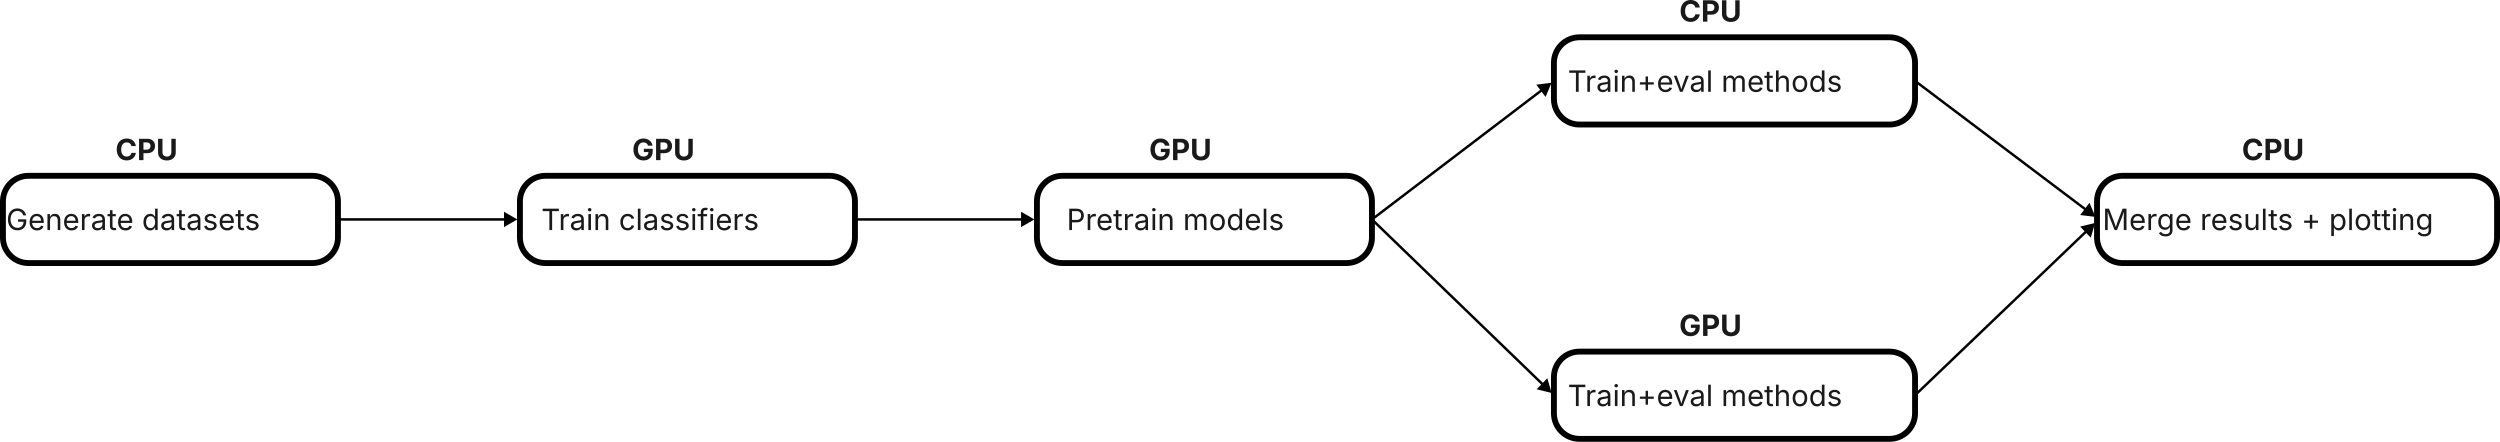
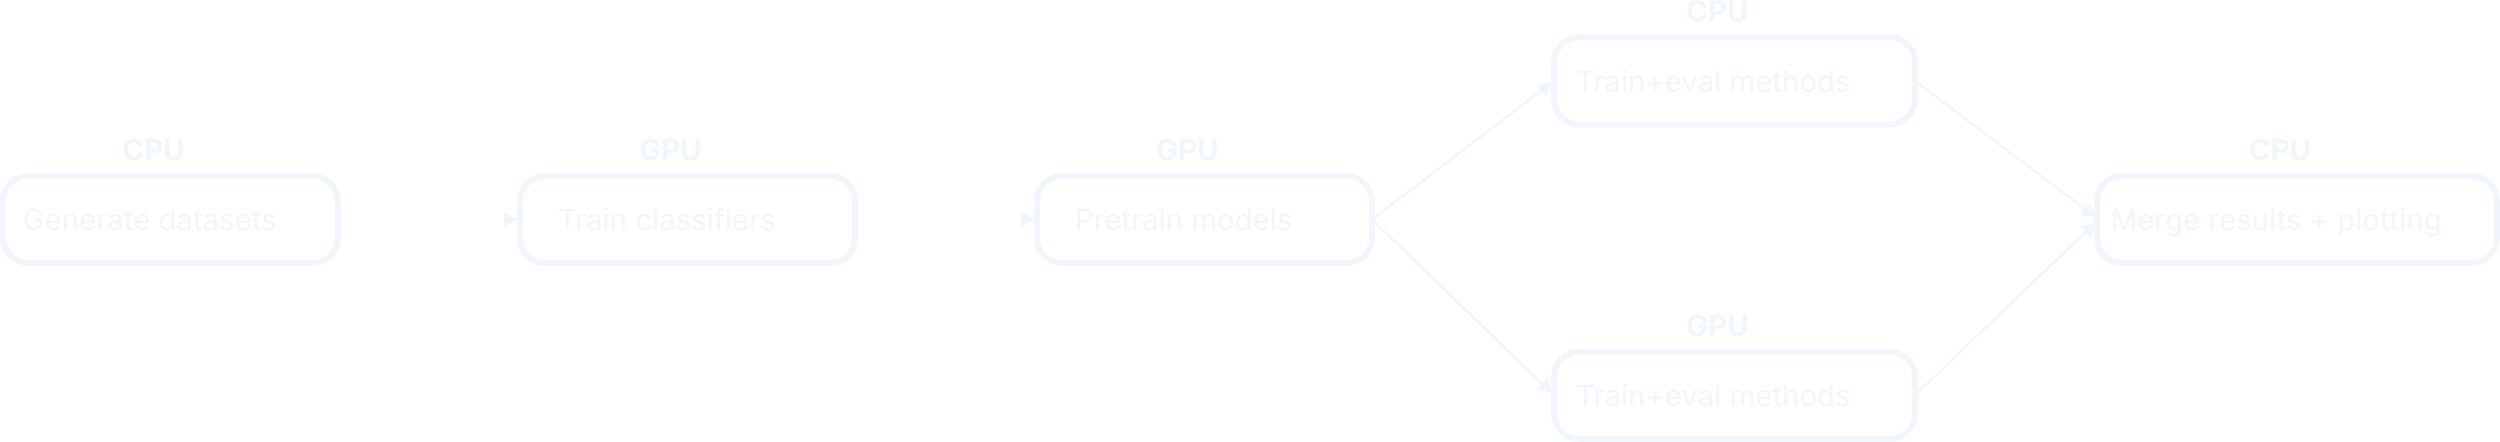
- <svg xmlns="http://www.w3.org/2000/svg" width="851.215pt" height="150.424pt" viewBox="0 0 851.215 150.424" version="1.1" id="svg1">
+ <svg xmlns="http://www.w3.org/2000/svg" xmlns:xlink="http://www.w3.org/1999/xlink" width="851.215pt" height="150.424pt" viewBox="0 0 851.215 150.424" version="1.1" id="svg1">
  <defs id="defs1">
+     <linearGradient id="swatch1">
+       <stop style="stop-color:#f0f6fc;stop-opacity:1;" offset="0" id="stop1" />
+     </linearGradient>
    <marker style="overflow:visible" id="Triangle" refX="0" refY="0" orient="auto-start-reverse" markerWidth="1" markerHeight="1" viewBox="0 0 1 1" preserveAspectRatio="xMidYMid">
      <path transform="scale(0.5)" style="fill:context-stroke;fill-rule:evenodd;stroke:context-stroke;stroke-width:1pt" d="M 5.77,0 -2.88,5 V -5 Z" id="path135" />
    </marker>
+     <linearGradient xlink:href="#swatch1" id="linearGradient1" x1="66.265" y1="216.368" x2="182.334" y2="216.368" gradientUnits="userSpaceOnUse" />
  </defs>
  <g id="layer1" transform="translate(-66.26459,-141.6557)">
-     <path style="fill:#1a1a1a;stroke:#000000;stroke-width:0.85;stroke-dasharray:none;stroke-opacity:1;marker-end:url(#Triangle);paint-order:markers fill stroke" d="m 181.334,216.368 h 58.046" id="path6" />
-     <g id="g17">
-       <g id="g4" transform="translate(-168.722)">
-         <text xml:space="preserve" style="font-style:normal;font-variant:normal;font-weight:normal;font-stretch:normal;font-size:10px;line-height:1.2;font-family:Inter;-inkscape-font-specification:'Inter, Normal';font-variant-ligatures:normal;font-variant-caps:normal;font-variant-numeric:normal;font-variant-east-asian:normal;text-align:center;text-decoration-color:#000000;writing-mode:lr-tb;direction:ltr;text-anchor:middle;white-space:pre;fill:#1a1a1a;stroke-width:0.85;paint-order:markers fill stroke" x="292.972" y="219.991" id="text1">
-           <tspan id="tspan1" style="font-style:normal;font-variant:normal;font-weight:normal;font-stretch:normal;font-size:10px;font-family:Inter;-inkscape-font-specification:'Inter, Normal';font-variant-ligatures:normal;font-variant-caps:normal;font-variant-numeric:normal;font-variant-east-asian:normal;stroke-width:0.85" x="292.972" y="219.991">Generate datasets</tspan>
-         </text>
-         <rect style="font-variation-settings:normal;opacity:1;fill:none;fill-opacity:1;fill-rule:evenodd;stroke:#000000;stroke-width:2;stroke-linecap:butt;stroke-linejoin:miter;stroke-miterlimit:4;stroke-dasharray:none;stroke-dashoffset:0;stroke-opacity:1;stop-color:#000000;stop-opacity:1" id="rect1" width="114.07" height="29.709" x="235.987" y="201.513" ry="8.688" rx="8.688" />
-       </g>
-       <text xml:space="preserve" style="font-style:normal;font-variant:normal;font-weight:bold;font-stretch:normal;font-size:10px;line-height:1.2;font-family:Inter;-inkscape-font-specification:'Inter, Bold';font-variant-ligatures:normal;font-variant-caps:normal;font-variant-numeric:normal;font-variant-east-asian:normal;text-align:center;text-decoration-color:#000000;writing-mode:lr-tb;direction:ltr;text-anchor:middle;white-space:pre;fill:#1a1a1a;stroke:none;stroke-width:0.85;stroke-dasharray:none;stroke-opacity:1;paint-order:markers fill stroke" x="124.441" y="196.188" id="text7">
-         <tspan id="tspan7" style="font-style:normal;font-variant:normal;font-weight:bold;font-stretch:normal;font-size:10px;font-family:Inter;-inkscape-font-specification:'Inter, Bold';font-variant-ligatures:normal;font-variant-caps:normal;font-variant-numeric:normal;font-variant-east-asian:normal;stroke:none;stroke-width:0.85" x="124.441" y="196.188">CPU</tspan>
-       </text>
-     </g>
-     <g id="g18" transform="translate(10.58717)">
-       <g id="g5" transform="translate(-161.3513)">
-         <text xml:space="preserve" style="font-style:normal;font-variant:normal;font-weight:normal;font-stretch:normal;font-size:10px;line-height:1.2;font-family:Inter;-inkscape-font-specification:'Inter, Normal';font-variant-ligatures:normal;font-variant-caps:normal;font-variant-numeric:normal;font-variant-east-asian:normal;text-align:center;text-decoration-color:#000000;writing-mode:lr-tb;direction:ltr;text-anchor:middle;white-space:pre;fill:#1a1a1a;stroke-width:0.85;paint-order:markers fill stroke" x="451.044" y="219.991" id="text3">
-           <tspan id="tspan2" style="font-style:normal;font-variant:normal;font-weight:normal;font-stretch:normal;font-size:10px;font-family:Inter;-inkscape-font-specification:'Inter, Normal';font-variant-ligatures:normal;font-variant-caps:normal;font-variant-numeric:normal;font-variant-east-asian:normal;stroke-width:0.85" x="451.044" y="219.991">Train classifiers</tspan>
-         </text>
-         <rect style="font-variation-settings:normal;opacity:1;fill:none;fill-opacity:1;fill-rule:evenodd;stroke:#000000;stroke-width:2;stroke-linecap:butt;stroke-linejoin:miter;stroke-miterlimit:4;stroke-dasharray:none;stroke-dashoffset:0;stroke-opacity:1;stop-color:#000000;stop-opacity:1" id="rect3" width="114.07" height="29.709" x="394.058" y="201.513" ry="8.688" rx="8.688" />
-       </g>
-       <text xml:space="preserve" style="font-style:normal;font-variant:normal;font-weight:bold;font-stretch:normal;font-size:10px;line-height:1.2;font-family:Inter;-inkscape-font-specification:'Inter, Bold';font-variant-ligatures:normal;font-variant-caps:normal;font-variant-numeric:normal;font-variant-east-asian:normal;text-align:center;text-decoration-color:#000000;writing-mode:lr-tb;direction:ltr;text-anchor:middle;white-space:pre;fill:#1a1a1a;stroke:none;stroke-width:0.85;stroke-dasharray:none;stroke-opacity:1;paint-order:markers fill stroke" x="289.839" y="196.188" id="text8">
-         <tspan id="tspan8" style="font-style:normal;font-variant:normal;font-weight:bold;font-stretch:normal;font-size:10px;font-family:Inter;-inkscape-font-specification:'Inter, Bold';font-variant-ligatures:normal;font-variant-caps:normal;font-variant-numeric:normal;font-variant-east-asian:normal;stroke:none;stroke-width:0.85" x="289.839" y="196.188">GPU</tspan>
-       </text>
-     </g>
-     <g id="g23" transform="translate(9.669266)">
-       <text xml:space="preserve" style="font-style:normal;font-variant:normal;font-weight:normal;font-stretch:normal;font-size:10px;line-height:1.2;font-family:Inter;-inkscape-font-specification:'Inter, Normal';font-variant-ligatures:normal;font-variant-caps:normal;font-variant-numeric:normal;font-variant-east-asian:normal;text-align:center;text-decoration-color:#000000;writing-mode:lr-tb;direction:ltr;text-anchor:middle;white-space:pre;fill:#1a1a1a;stroke-width:0.85;paint-order:markers fill stroke" x="646.971" y="172.902" id="text4">
-         <tspan id="tspan4" style="font-style:normal;font-variant:normal;font-weight:normal;font-stretch:normal;font-size:10px;font-family:Inter;-inkscape-font-specification:'Inter, Normal';font-variant-ligatures:normal;font-variant-caps:normal;font-variant-numeric:normal;font-variant-east-asian:normal;stroke-width:0.85" x="646.971" y="172.902">Train+eval methods</tspan>
-       </text>
-       <rect style="font-variation-settings:normal;fill:none;fill-opacity:1;fill-rule:evenodd;stroke:#000000;stroke-width:2;stroke-linecap:butt;stroke-linejoin:miter;stroke-miterlimit:4;stroke-dasharray:none;stroke-dashoffset:0;stroke-opacity:1;stop-color:#000000" id="rect4" width="122.956" height="29.709" x="585.684" y="154.354" ry="8.688" rx="8.688" />
-       <text xml:space="preserve" style="font-style:normal;font-variant:normal;font-weight:bold;font-stretch:normal;font-size:10px;line-height:1.2;font-family:Inter;-inkscape-font-specification:'Inter, Bold';font-variant-ligatures:normal;font-variant-caps:normal;font-variant-numeric:normal;font-variant-east-asian:normal;text-align:center;text-decoration-color:#000000;writing-mode:lr-tb;direction:ltr;text-anchor:middle;white-space:pre;fill:#1a1a1a;stroke:none;stroke-width:0.85;stroke-dasharray:none;stroke-opacity:1;paint-order:markers fill stroke" x="647.26" y="149.029" id="text9">
-         <tspan id="tspan9" style="font-style:normal;font-variant:normal;font-weight:bold;font-stretch:normal;font-size:10px;font-family:Inter;-inkscape-font-specification:'Inter, Bold';font-variant-ligatures:normal;font-variant-caps:normal;font-variant-numeric:normal;font-variant-east-asian:normal;stroke:none;stroke-width:0.85" x="647.26" y="149.029">CPU</tspan>
-       </text>
-       <text xml:space="preserve" style="font-style:normal;font-variant:normal;font-weight:normal;font-stretch:normal;font-size:10px;line-height:1.2;font-family:Inter;-inkscape-font-specification:'Inter, Normal';font-variant-ligatures:normal;font-variant-caps:normal;font-variant-numeric:normal;font-variant-east-asian:normal;text-align:center;text-decoration-color:#000000;writing-mode:lr-tb;direction:ltr;text-anchor:middle;white-space:pre;fill:#1a1a1a;stroke-width:0.85;paint-order:markers fill stroke" x="646.971" y="279.919" id="text10">
-         <tspan id="tspan10" style="font-style:normal;font-variant:normal;font-weight:normal;font-stretch:normal;font-size:10px;font-family:Inter;-inkscape-font-specification:'Inter, Normal';font-variant-ligatures:normal;font-variant-caps:normal;font-variant-numeric:normal;font-variant-east-asian:normal;stroke-width:0.85" x="646.971" y="279.919">Train+eval methods</tspan>
-       </text>
-       <rect style="font-variation-settings:normal;fill:none;fill-opacity:1;fill-rule:evenodd;stroke:#000000;stroke-width:2;stroke-linecap:butt;stroke-linejoin:miter;stroke-miterlimit:4;stroke-dasharray:none;stroke-dashoffset:0;stroke-opacity:1;stop-color:#000000" id="rect10" width="122.956" height="29.709" x="585.684" y="261.371" ry="8.688" rx="8.688" />
-       <text xml:space="preserve" style="font-style:normal;font-variant:normal;font-weight:bold;font-stretch:normal;font-size:10px;line-height:1.2;font-family:Inter;-inkscape-font-specification:'Inter, Bold';font-variant-ligatures:normal;font-variant-caps:normal;font-variant-numeric:normal;font-variant-east-asian:normal;text-align:center;text-decoration-color:#000000;writing-mode:lr-tb;direction:ltr;text-anchor:middle;white-space:pre;fill:#1a1a1a;stroke:none;stroke-width:0.85;stroke-dasharray:none;stroke-opacity:1;paint-order:markers fill stroke" x="647.26" y="256.046" id="text11">
-         <tspan id="tspan11" style="font-style:normal;font-variant:normal;font-weight:bold;font-stretch:normal;font-size:10px;font-family:Inter;-inkscape-font-specification:'Inter, Bold';font-variant-ligatures:normal;font-variant-caps:normal;font-variant-numeric:normal;font-variant-east-asian:normal;stroke:none;stroke-width:0.85" x="647.26" y="256.046">GPU</tspan>
-       </text>
-     </g>
-     <g id="g21">
-       <text xml:space="preserve" style="font-style:normal;font-variant:normal;font-weight:normal;font-stretch:normal;font-size:10px;line-height:1.2;font-family:Inter;-inkscape-font-specification:'Inter, Normal';font-variant-ligatures:normal;font-variant-caps:normal;font-variant-numeric:normal;font-variant-east-asian:normal;text-align:center;text-decoration-color:#000000;writing-mode:lr-tb;direction:ltr;text-anchor:middle;white-space:pre;fill:#1a1a1a;stroke-width:0.85;paint-order:markers fill stroke" x="848.321" y="219.991" id="text14">
-         <tspan id="tspan14" style="font-style:normal;font-variant:normal;font-weight:normal;font-stretch:normal;font-size:10px;font-family:Inter;-inkscape-font-specification:'Inter, Normal';font-variant-ligatures:normal;font-variant-caps:normal;font-variant-numeric:normal;font-variant-east-asian:normal;stroke-width:0.85" x="848.321" y="219.991">Merge results + plotting</tspan>
-       </text>
-       <rect style="font-variation-settings:normal;fill:none;fill-opacity:1;fill-rule:evenodd;stroke:#000000;stroke-width:2;stroke-linecap:butt;stroke-linejoin:miter;stroke-miterlimit:4;stroke-dasharray:none;stroke-dashoffset:0;stroke-opacity:1;stop-color:#000000" id="rect14" width="136.211" height="29.709" x="780.269" y="201.513" ry="8.688" rx="8.688" />
-       <text xml:space="preserve" style="font-style:normal;font-variant:normal;font-weight:bold;font-stretch:normal;font-size:10px;line-height:1.2;font-family:Inter;-inkscape-font-specification:'Inter, Bold';font-variant-ligatures:normal;font-variant-caps:normal;font-variant-numeric:normal;font-variant-east-asian:normal;text-align:center;text-decoration-color:#000000;writing-mode:lr-tb;direction:ltr;text-anchor:middle;white-space:pre;fill:#1a1a1a;stroke:none;stroke-width:0.85;stroke-dasharray:none;stroke-opacity:1;paint-order:markers fill stroke" x="848.472" y="196.188" id="text15">
-         <tspan id="tspan15" style="font-style:normal;font-variant:normal;font-weight:bold;font-stretch:normal;font-size:10px;font-family:Inter;-inkscape-font-specification:'Inter, Bold';font-variant-ligatures:normal;font-variant-caps:normal;font-variant-numeric:normal;font-variant-east-asian:normal;stroke:none;stroke-width:0.85" x="848.472" y="196.188">CPU</tspan>
-       </text>
-     </g>
-     <path style="fill:#1a1a1a;stroke:#000000;stroke-width:0.85;stroke-dasharray:none;stroke-opacity:1;marker-end:url(#Triangle);paint-order:markers fill stroke" d="m 718.309,169.208 59.017,44.479" id="path15" />
-     <path style="fill:#1a1a1a;stroke:#000000;stroke-width:0.85;stroke-dasharray:none;stroke-opacity:1;marker-end:url(#Triangle);paint-order:markers fill stroke" d="M 718.309,276.225 777.421,219.661" id="path16" />
-     <g id="g24" transform="translate(19.33856)">
-       <text xml:space="preserve" style="font-style:normal;font-variant:normal;font-weight:normal;font-stretch:normal;font-size:10px;line-height:1.2;font-family:Inter;-inkscape-font-specification:'Inter, Normal';font-variant-ligatures:normal;font-variant-caps:normal;font-variant-numeric:normal;font-variant-east-asian:normal;text-align:center;text-decoration-color:#000000;writing-mode:lr-tb;direction:ltr;text-anchor:middle;white-space:pre;fill:#1a1a1a;stroke-width:0.85;paint-order:markers fill stroke" x="456.971" y="219.991" id="text16">
-         <tspan id="tspan16" style="font-style:normal;font-variant:normal;font-weight:normal;font-stretch:normal;font-size:10px;font-family:Inter;-inkscape-font-specification:'Inter, Normal';font-variant-ligatures:normal;font-variant-caps:normal;font-variant-numeric:normal;font-variant-east-asian:normal;stroke-width:0.85" x="456.971" y="219.991">Pretrain models</tspan>
-       </text>
-       <rect style="font-variation-settings:normal;fill:none;fill-opacity:1;fill-rule:evenodd;stroke:#000000;stroke-width:2;stroke-linecap:butt;stroke-linejoin:miter;stroke-miterlimit:4;stroke-dasharray:none;stroke-dashoffset:0;stroke-opacity:1;stop-color:#000000" id="rect16" width="114.07" height="29.709" x="399.985" y="201.513" ry="8.688" rx="8.688" />
-       <text xml:space="preserve" style="font-style:normal;font-variant:normal;font-weight:bold;font-stretch:normal;font-size:10px;line-height:1.2;font-family:Inter;-inkscape-font-specification:'Inter, Bold';font-variant-ligatures:normal;font-variant-caps:normal;font-variant-numeric:normal;font-variant-east-asian:normal;text-align:center;text-decoration-color:#000000;writing-mode:lr-tb;direction:ltr;text-anchor:middle;white-space:pre;fill:#1a1a1a;stroke:none;stroke-width:0.85;stroke-dasharray:none;stroke-opacity:1;paint-order:markers fill stroke" x="457.118" y="196.188" id="text17">
-         <tspan id="tspan17" style="font-style:normal;font-variant:normal;font-weight:bold;font-stretch:normal;font-size:10px;font-family:Inter;-inkscape-font-specification:'Inter, Bold';font-variant-ligatures:normal;font-variant-caps:normal;font-variant-numeric:normal;font-variant-east-asian:normal;stroke:none;stroke-width:0.85" x="457.118" y="196.188">GPU</tspan>
-       </text>
-     </g>
-     <path style="fill:#1a1a1a;stroke:#000000;stroke-width:0.85;stroke-dasharray:none;stroke-opacity:1;marker-end:url(#Triangle);paint-order:markers fill stroke" d="m 357.364,216.368 h 58.071" id="path21" />
-     <path style="fill:#1a1a1a;stroke:#000000;stroke-width:0.85;stroke-dasharray:none;stroke-opacity:1;marker-end:url(#Triangle);paint-order:markers fill stroke" d="m 533.393,216.368 58.738,-44.707" id="path22" />
-     <path style="fill:#1a1a1a;stroke:#000000;stroke-width:0.85;stroke-dasharray:none;stroke-opacity:1;marker-end:url(#Triangle);paint-order:markers fill stroke" d="m 533.393,216.368 58.987,56.986" id="path23" />
+     <path style="fill:#1a1a1a;stroke:url(#swatch1);stroke-width:0.85;stroke-dasharray:none;stroke-opacity:1;marker-end:url(#Triangle);paint-order:markers fill stroke" d="m 181.334,216.368 h 58.046" id="path6" />
+     <text xml:space="preserve" style="font-style:normal;font-variant:normal;font-weight:normal;font-stretch:normal;font-size:10px;line-height:1.2;font-family:Inter;-inkscape-font-specification:'Inter, Normal';font-variant-ligatures:normal;font-variant-caps:normal;font-variant-numeric:normal;font-variant-east-asian:normal;text-align:center;text-decoration-color:#000000;writing-mode:lr-tb;direction:ltr;text-anchor:middle;white-space:pre;fill:#f0f6fc;fill-opacity:1;stroke-width:0.85;paint-order:markers fill stroke" x="124.251" y="219.991" id="text1">
+       <tspan id="tspan1" style="font-style:normal;font-variant:normal;font-weight:normal;font-stretch:normal;font-size:10px;font-family:Inter;-inkscape-font-specification:'Inter, Normal';font-variant-ligatures:normal;font-variant-caps:normal;font-variant-numeric:normal;font-variant-east-asian:normal;fill:#f0f6fc;fill-opacity:1;stroke-width:0.85" x="124.251" y="219.991">Generate datasets</tspan>
+     </text>
+     <rect style="font-variation-settings:normal;fill:none;fill-opacity:1;fill-rule:evenodd;stroke:url(#linearGradient1);stroke-width:2;stroke-linecap:butt;stroke-linejoin:miter;stroke-miterlimit:4;stroke-dasharray:none;stroke-dashoffset:0;stroke-opacity:1;stop-color:#000000" id="rect1" width="114.07" height="29.709" x="67.265" y="201.513" ry="8.688" rx="8.688" />
+     <text xml:space="preserve" style="font-style:normal;font-variant:normal;font-weight:bold;font-stretch:normal;font-size:10px;line-height:1.2;font-family:Inter;-inkscape-font-specification:'Inter, Bold';font-variant-ligatures:normal;font-variant-caps:normal;font-variant-numeric:normal;font-variant-east-asian:normal;text-align:center;text-decoration-color:#000000;writing-mode:lr-tb;direction:ltr;text-anchor:middle;white-space:pre;fill:#f0f6fc;fill-opacity:1;stroke:none;stroke-width:0.85;stroke-dasharray:none;stroke-opacity:1;paint-order:markers fill stroke" x="124.441" y="196.188" id="text7">
+       <tspan id="tspan7" style="font-style:normal;font-variant:normal;font-weight:bold;font-stretch:normal;font-size:10px;font-family:Inter;-inkscape-font-specification:'Inter, Bold';font-variant-ligatures:normal;font-variant-caps:normal;font-variant-numeric:normal;font-variant-east-asian:normal;fill:#f0f6fc;fill-opacity:1;stroke:none;stroke-width:0.85" x="124.441" y="196.188">CPU</tspan>
+     </text>
+     <text xml:space="preserve" style="font-style:normal;font-variant:normal;font-weight:normal;font-stretch:normal;font-size:10px;line-height:1.2;font-family:Inter;-inkscape-font-specification:'Inter, Normal';font-variant-ligatures:normal;font-variant-caps:normal;font-variant-numeric:normal;font-variant-east-asian:normal;text-align:center;text-decoration-color:#000000;writing-mode:lr-tb;direction:ltr;text-anchor:middle;white-space:pre;fill:url(#swatch1);stroke-width:0.85;paint-order:markers fill stroke" x="300.28" y="219.991" id="text3">
+       <tspan id="tspan2" style="font-style:normal;font-variant:normal;font-weight:normal;font-stretch:normal;font-size:10px;font-family:Inter;-inkscape-font-specification:'Inter, Normal';font-variant-ligatures:normal;font-variant-caps:normal;font-variant-numeric:normal;font-variant-east-asian:normal;fill:url(#swatch1);stroke-width:0.85" x="300.28" y="219.991">Train classifiers</tspan>
+     </text>
+     <rect style="font-variation-settings:normal;fill:none;fill-opacity:1;fill-rule:evenodd;stroke:url(#swatch1);stroke-width:2;stroke-linecap:butt;stroke-linejoin:miter;stroke-miterlimit:4;stroke-dasharray:none;stroke-dashoffset:0;stroke-opacity:1;stop-color:#000000" id="rect3" width="114.07" height="29.709" x="243.294" y="201.513" ry="8.688" rx="8.688" />
+     <text xml:space="preserve" style="font-style:normal;font-variant:normal;font-weight:bold;font-stretch:normal;font-size:10px;line-height:1.2;font-family:Inter;-inkscape-font-specification:'Inter, Bold';font-variant-ligatures:normal;font-variant-caps:normal;font-variant-numeric:normal;font-variant-east-asian:normal;text-align:center;text-decoration-color:#000000;writing-mode:lr-tb;direction:ltr;text-anchor:middle;white-space:pre;fill:url(#swatch1);stroke:none;stroke-width:0.85;stroke-dasharray:none;stroke-opacity:1;paint-order:markers fill stroke" x="300.427" y="196.188" id="text8">
+       <tspan id="tspan8" style="font-style:normal;font-variant:normal;font-weight:bold;font-stretch:normal;font-size:10px;font-family:Inter;-inkscape-font-specification:'Inter, Bold';font-variant-ligatures:normal;font-variant-caps:normal;font-variant-numeric:normal;font-variant-east-asian:normal;fill:url(#swatch1);stroke:none;stroke-width:0.85" x="300.427" y="196.188">GPU</tspan>
+     </text>
+     <text xml:space="preserve" style="font-style:normal;font-variant:normal;font-weight:normal;font-stretch:normal;font-size:10px;line-height:1.2;font-family:Inter;-inkscape-font-specification:'Inter, Normal';font-variant-ligatures:normal;font-variant-caps:normal;font-variant-numeric:normal;font-variant-east-asian:normal;text-align:center;text-decoration-color:#000000;writing-mode:lr-tb;direction:ltr;text-anchor:middle;white-space:pre;fill:url(#swatch1);stroke-width:0.85;paint-order:markers fill stroke" x="656.641" y="172.902" id="text4">
+       <tspan id="tspan4" style="font-style:normal;font-variant:normal;font-weight:normal;font-stretch:normal;font-size:10px;font-family:Inter;-inkscape-font-specification:'Inter, Normal';font-variant-ligatures:normal;font-variant-caps:normal;font-variant-numeric:normal;font-variant-east-asian:normal;fill:url(#swatch1);stroke-width:0.85" x="656.641" y="172.902">Train+eval methods</tspan>
+     </text>
+     <rect style="font-variation-settings:normal;fill:none;fill-opacity:1;fill-rule:evenodd;stroke:url(#swatch1);stroke-width:2;stroke-linecap:butt;stroke-linejoin:miter;stroke-miterlimit:4;stroke-dasharray:none;stroke-dashoffset:0;stroke-opacity:1;stop-color:#000000" id="rect4" width="122.956" height="29.709" x="595.353" y="154.354" ry="8.688" rx="8.688" />
+     <text xml:space="preserve" style="font-style:normal;font-variant:normal;font-weight:bold;font-stretch:normal;font-size:10px;line-height:1.2;font-family:Inter;-inkscape-font-specification:'Inter, Bold';font-variant-ligatures:normal;font-variant-caps:normal;font-variant-numeric:normal;font-variant-east-asian:normal;text-align:center;text-decoration-color:#000000;writing-mode:lr-tb;direction:ltr;text-anchor:middle;white-space:pre;fill:url(#swatch1);stroke:none;stroke-width:0.85;stroke-dasharray:none;stroke-opacity:1;paint-order:markers fill stroke" x="656.929" y="149.029" id="text9">
+       <tspan id="tspan9" style="font-style:normal;font-variant:normal;font-weight:bold;font-stretch:normal;font-size:10px;font-family:Inter;-inkscape-font-specification:'Inter, Bold';font-variant-ligatures:normal;font-variant-caps:normal;font-variant-numeric:normal;font-variant-east-asian:normal;fill:url(#swatch1);stroke:none;stroke-width:0.85" x="656.929" y="149.029">CPU</tspan>
+     </text>
+     <text xml:space="preserve" style="font-style:normal;font-variant:normal;font-weight:normal;font-stretch:normal;font-size:10px;line-height:1.2;font-family:Inter;-inkscape-font-specification:'Inter, Normal';font-variant-ligatures:normal;font-variant-caps:normal;font-variant-numeric:normal;font-variant-east-asian:normal;text-align:center;text-decoration-color:#000000;writing-mode:lr-tb;direction:ltr;text-anchor:middle;white-space:pre;fill:url(#swatch1);stroke-width:0.85;paint-order:markers fill stroke" x="656.641" y="279.919" id="text10">
+       <tspan id="tspan10" style="font-style:normal;font-variant:normal;font-weight:normal;font-stretch:normal;font-size:10px;font-family:Inter;-inkscape-font-specification:'Inter, Normal';font-variant-ligatures:normal;font-variant-caps:normal;font-variant-numeric:normal;font-variant-east-asian:normal;fill:url(#swatch1);stroke-width:0.85" x="656.641" y="279.919">Train+eval methods</tspan>
+     </text>
+     <rect style="font-variation-settings:normal;fill:none;fill-opacity:1;fill-rule:evenodd;stroke:url(#swatch1);stroke-width:2;stroke-linecap:butt;stroke-linejoin:miter;stroke-miterlimit:4;stroke-dasharray:none;stroke-dashoffset:0;stroke-opacity:1;stop-color:#000000" id="rect10" width="122.956" height="29.709" x="595.353" y="261.371" ry="8.688" rx="8.688" />
+     <text xml:space="preserve" style="font-style:normal;font-variant:normal;font-weight:bold;font-stretch:normal;font-size:10px;line-height:1.2;font-family:Inter;-inkscape-font-specification:'Inter, Bold';font-variant-ligatures:normal;font-variant-caps:normal;font-variant-numeric:normal;font-variant-east-asian:normal;text-align:center;text-decoration-color:#000000;writing-mode:lr-tb;direction:ltr;text-anchor:middle;white-space:pre;fill:url(#swatch1);stroke:none;stroke-width:0.85;stroke-dasharray:none;stroke-opacity:1;paint-order:markers fill stroke" x="656.929" y="256.046" id="text11">
+       <tspan id="tspan11" style="font-style:normal;font-variant:normal;font-weight:bold;font-stretch:normal;font-size:10px;font-family:Inter;-inkscape-font-specification:'Inter, Bold';font-variant-ligatures:normal;font-variant-caps:normal;font-variant-numeric:normal;font-variant-east-asian:normal;fill:url(#swatch1);stroke:none;stroke-width:0.85" x="656.929" y="256.046">GPU</tspan>
+     </text>
+     <text xml:space="preserve" style="font-style:normal;font-variant:normal;font-weight:normal;font-stretch:normal;font-size:10px;line-height:1.2;font-family:Inter;-inkscape-font-specification:'Inter, Normal';font-variant-ligatures:normal;font-variant-caps:normal;font-variant-numeric:normal;font-variant-east-asian:normal;text-align:center;text-decoration-color:#000000;writing-mode:lr-tb;direction:ltr;text-anchor:middle;white-space:pre;fill:url(#swatch1);stroke-width:0.85;paint-order:markers fill stroke" x="848.321" y="219.991" id="text14">
+       <tspan id="tspan14" style="font-style:normal;font-variant:normal;font-weight:normal;font-stretch:normal;font-size:10px;font-family:Inter;-inkscape-font-specification:'Inter, Normal';font-variant-ligatures:normal;font-variant-caps:normal;font-variant-numeric:normal;font-variant-east-asian:normal;fill:url(#swatch1);stroke-width:0.85" x="848.321" y="219.991">Merge results + plotting</tspan>
+     </text>
+     <rect style="font-variation-settings:normal;fill:none;fill-opacity:1;fill-rule:evenodd;stroke:url(#swatch1);stroke-width:2;stroke-linecap:butt;stroke-linejoin:miter;stroke-miterlimit:4;stroke-dasharray:none;stroke-dashoffset:0;stroke-opacity:1;stop-color:#000000" id="rect14" width="136.211" height="29.709" x="780.269" y="201.513" ry="8.688" rx="8.688" />
+     <text xml:space="preserve" style="font-style:normal;font-variant:normal;font-weight:bold;font-stretch:normal;font-size:10px;line-height:1.2;font-family:Inter;-inkscape-font-specification:'Inter, Bold';font-variant-ligatures:normal;font-variant-caps:normal;font-variant-numeric:normal;font-variant-east-asian:normal;text-align:center;text-decoration-color:#000000;writing-mode:lr-tb;direction:ltr;text-anchor:middle;white-space:pre;fill:url(#swatch1);stroke:none;stroke-width:0.85;stroke-dasharray:none;stroke-opacity:1;paint-order:markers fill stroke" x="848.472" y="196.188" id="text15">
+       <tspan id="tspan15" style="font-style:normal;font-variant:normal;font-weight:bold;font-stretch:normal;font-size:10px;font-family:Inter;-inkscape-font-specification:'Inter, Bold';font-variant-ligatures:normal;font-variant-caps:normal;font-variant-numeric:normal;font-variant-east-asian:normal;fill:url(#swatch1);stroke:none;stroke-width:0.85" x="848.472" y="196.188">CPU</tspan>
+     </text>
+     <path style="fill:url(#swatch1);stroke:url(#swatch1);stroke-width:0.85;stroke-dasharray:none;stroke-opacity:1;marker-end:url(#Triangle);paint-order:markers fill stroke" d="m 718.309,169.208 59.017,44.479" id="path15" />
+     <path style="fill:url(#swatch1);stroke:url(#swatch1);stroke-width:0.85;stroke-dasharray:none;stroke-opacity:1;marker-end:url(#Triangle);paint-order:markers fill stroke" d="M 718.309,276.225 777.421,219.661" id="path16" />
+     <text xml:space="preserve" style="font-style:normal;font-variant:normal;font-weight:normal;font-stretch:normal;font-size:10px;line-height:1.2;font-family:Inter;-inkscape-font-specification:'Inter, Normal';font-variant-ligatures:normal;font-variant-caps:normal;font-variant-numeric:normal;font-variant-east-asian:normal;text-align:center;text-decoration-color:#000000;writing-mode:lr-tb;direction:ltr;text-anchor:middle;white-space:pre;fill:url(#swatch1);stroke-width:0.85;paint-order:markers fill stroke" x="476.31" y="219.991" id="text16">
+       <tspan id="tspan16" style="font-style:normal;font-variant:normal;font-weight:normal;font-stretch:normal;font-size:10px;font-family:Inter;-inkscape-font-specification:'Inter, Normal';font-variant-ligatures:normal;font-variant-caps:normal;font-variant-numeric:normal;font-variant-east-asian:normal;fill:url(#swatch1);stroke-width:0.85" x="476.31" y="219.991">Pretrain models</tspan>
+     </text>
+     <rect style="font-variation-settings:normal;fill:none;fill-opacity:1;fill-rule:evenodd;stroke:url(#swatch1);stroke-width:2;stroke-linecap:butt;stroke-linejoin:miter;stroke-miterlimit:4;stroke-dasharray:none;stroke-dashoffset:0;stroke-opacity:1;stop-color:#000000" id="rect16" width="114.07" height="29.709" x="419.324" y="201.513" ry="8.688" rx="8.688" />
+     <text xml:space="preserve" style="font-style:normal;font-variant:normal;font-weight:bold;font-stretch:normal;font-size:10px;line-height:1.2;font-family:Inter;-inkscape-font-specification:'Inter, Bold';font-variant-ligatures:normal;font-variant-caps:normal;font-variant-numeric:normal;font-variant-east-asian:normal;text-align:center;text-decoration-color:#000000;writing-mode:lr-tb;direction:ltr;text-anchor:middle;white-space:pre;fill:url(#swatch1);stroke:none;stroke-width:0.85;stroke-dasharray:none;stroke-opacity:1;paint-order:markers fill stroke" x="476.456" y="196.188" id="text17">
+       <tspan id="tspan17" style="font-style:normal;font-variant:normal;font-weight:bold;font-stretch:normal;font-size:10px;font-family:Inter;-inkscape-font-specification:'Inter, Bold';font-variant-ligatures:normal;font-variant-caps:normal;font-variant-numeric:normal;font-variant-east-asian:normal;fill:url(#swatch1);stroke:none;stroke-width:0.85" x="476.456" y="196.188">GPU</tspan>
+     </text>
+     <path style="fill:url(#swatch1);stroke:url(#swatch1);stroke-width:0.85;stroke-dasharray:none;stroke-opacity:1;marker-end:url(#Triangle);paint-order:markers fill stroke" d="m 357.364,216.368 h 58.071" id="path21" />
+     <path style="fill:url(#swatch1);stroke:url(#swatch1);stroke-width:0.85;stroke-dasharray:none;stroke-opacity:1;marker-end:url(#Triangle);paint-order:markers fill stroke" d="m 533.393,216.368 58.738,-44.707" id="path22" />
+     <path style="fill:url(#swatch1);stroke:url(#swatch1);stroke-width:0.85;stroke-dasharray:none;stroke-opacity:1;marker-end:url(#Triangle);paint-order:markers fill stroke" d="m 533.393,216.368 58.987,56.986" id="path23" />
  </g>
</svg>
